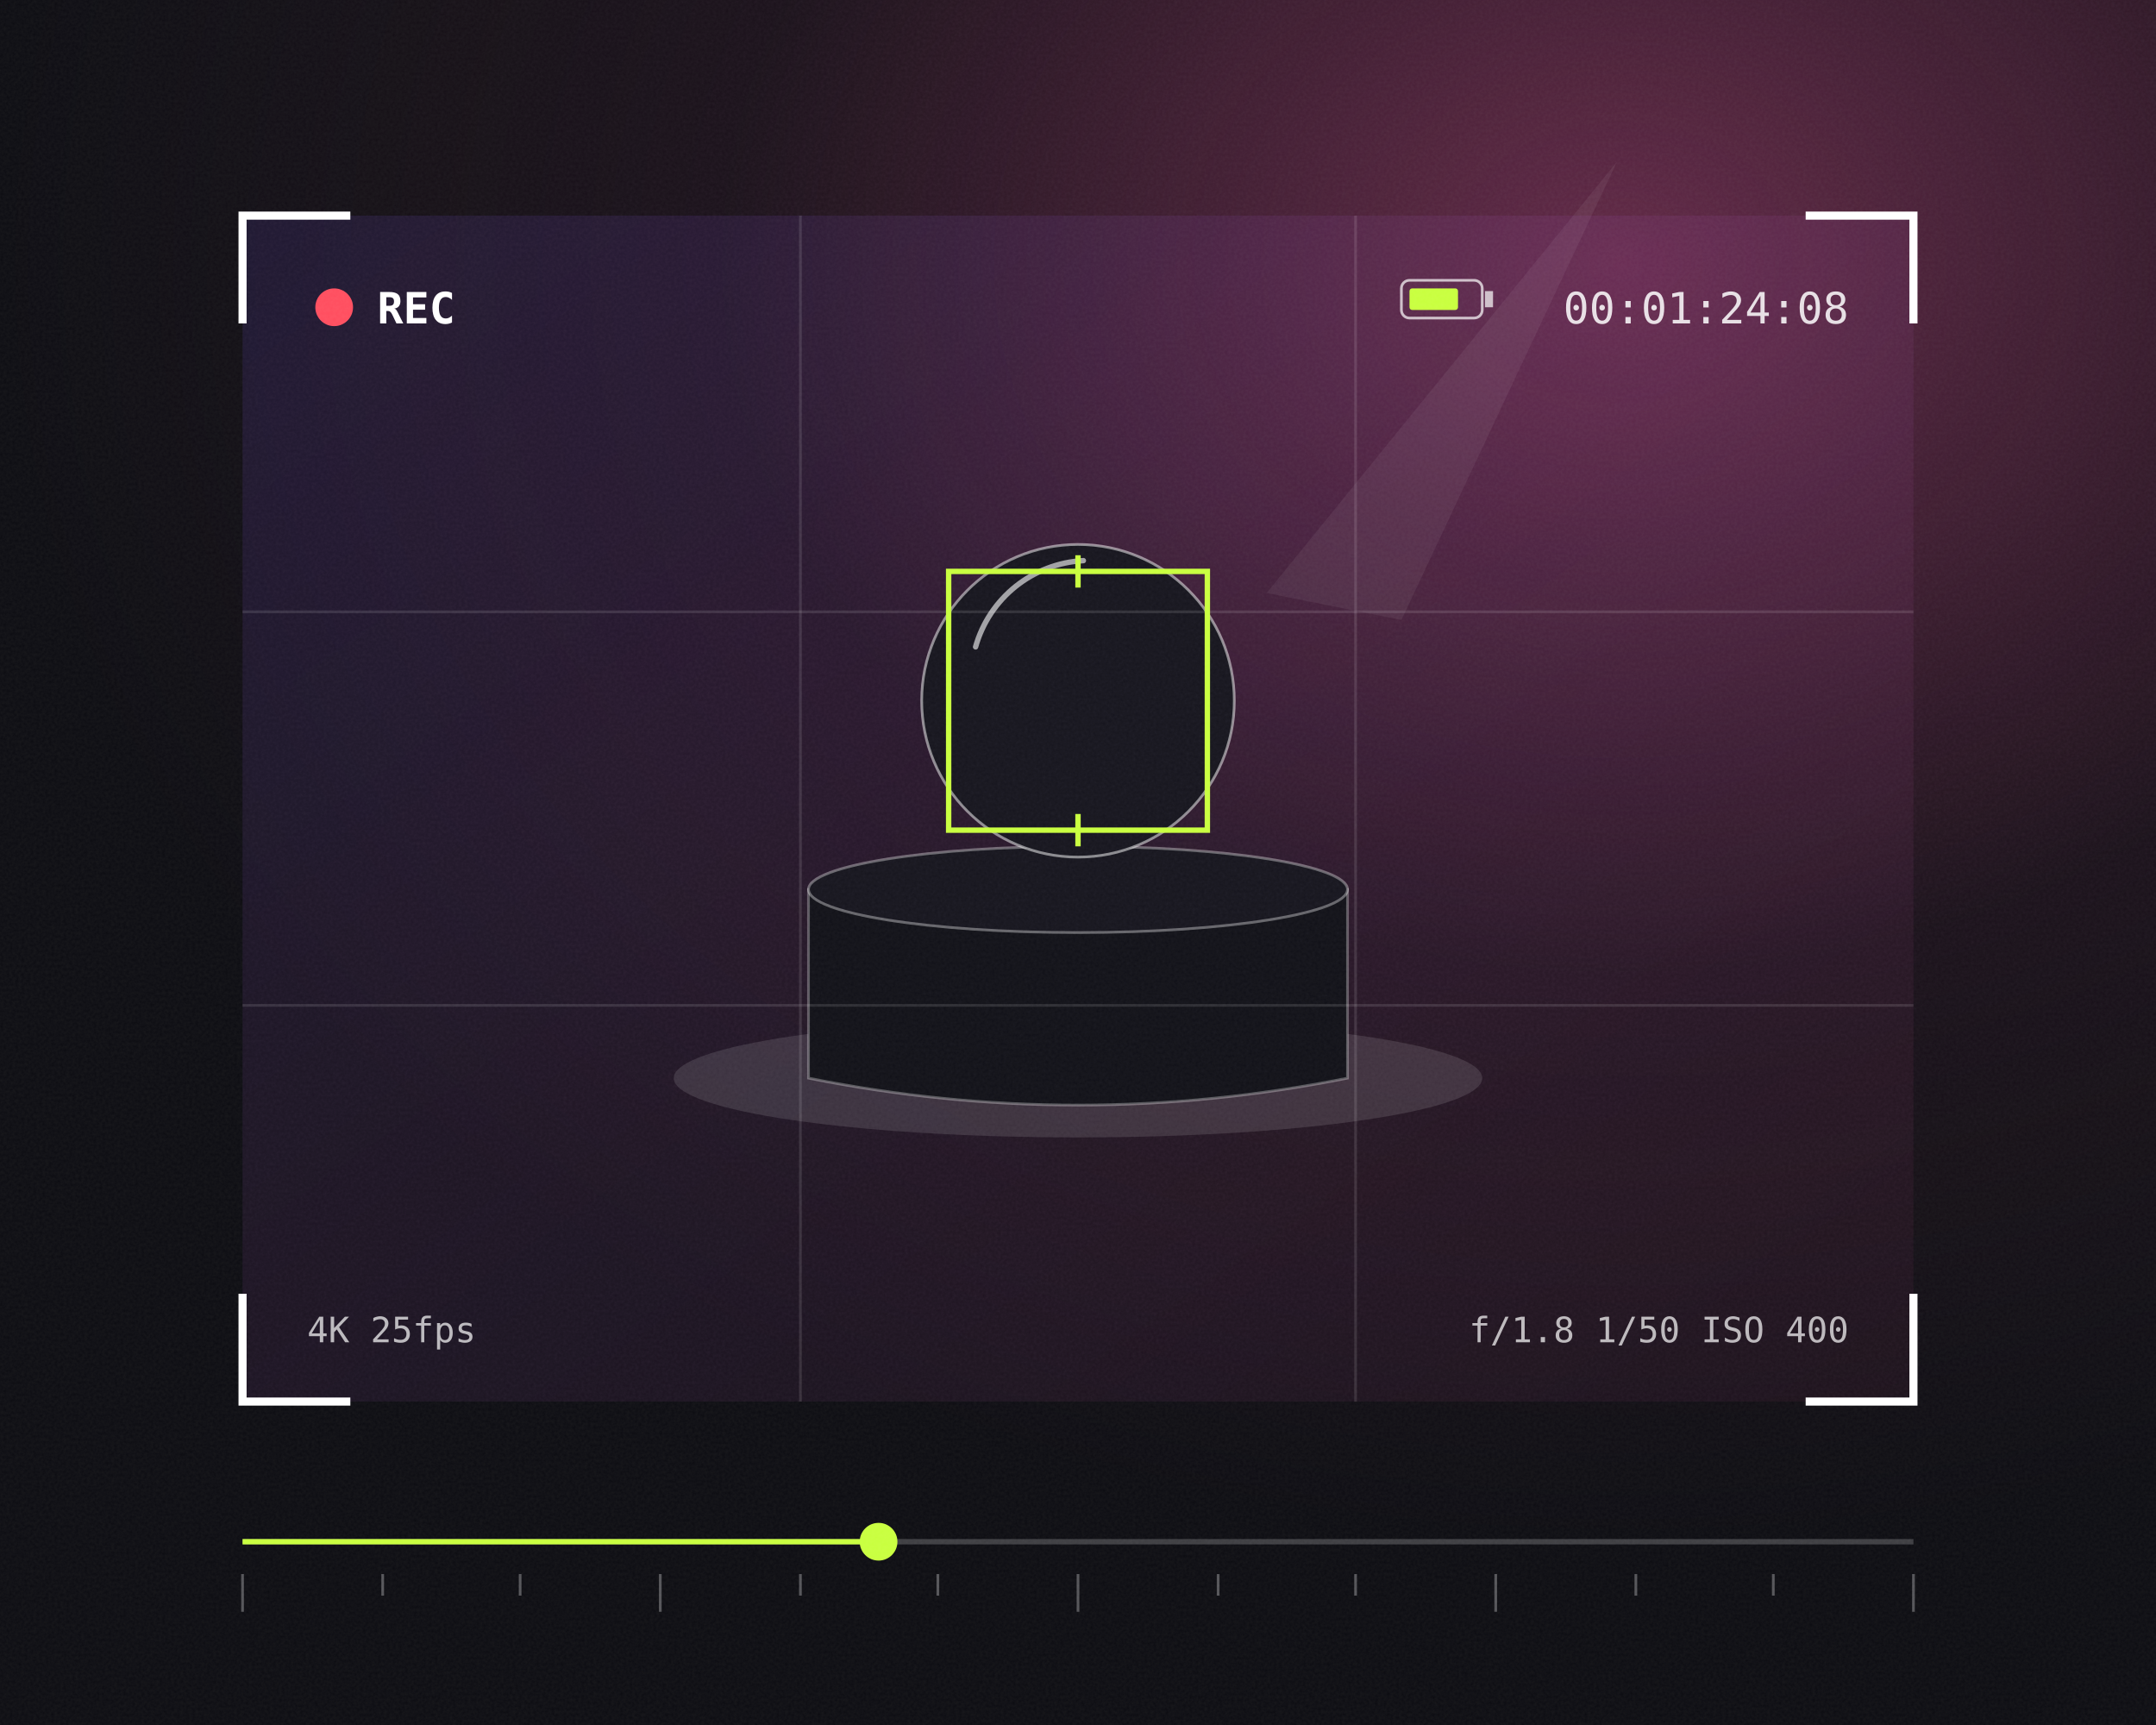
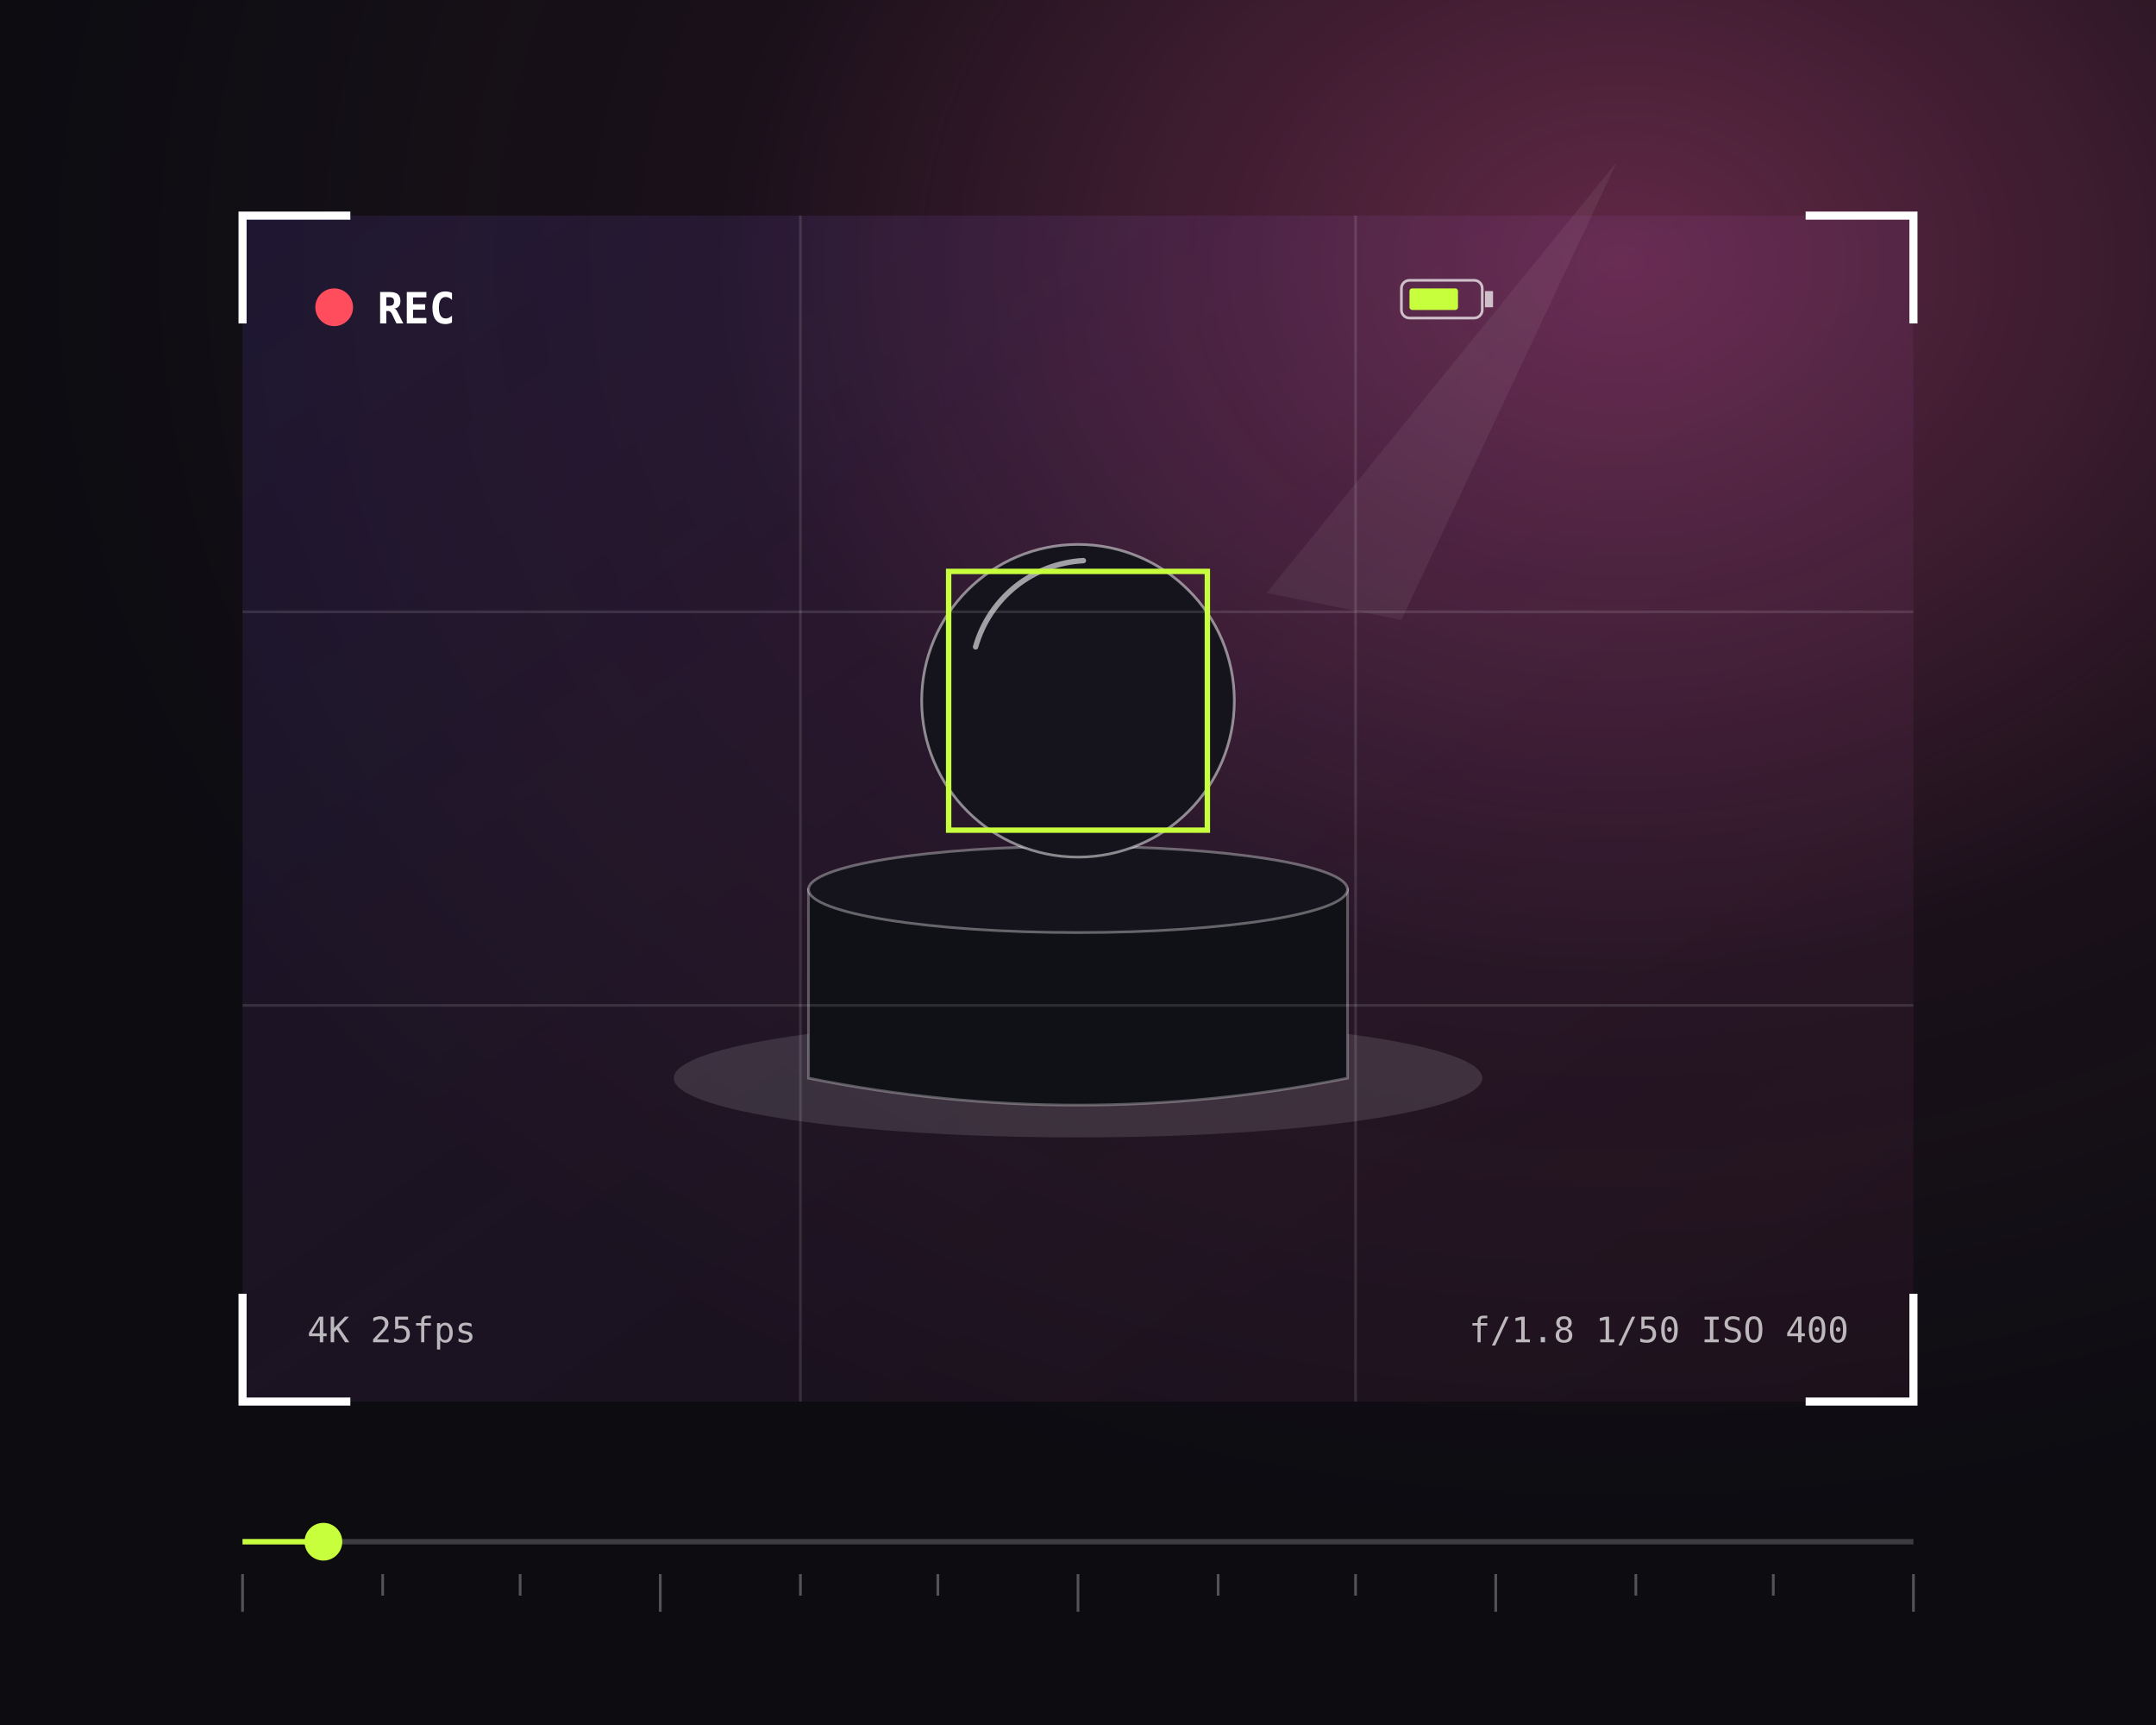
<svg xmlns="http://www.w3.org/2000/svg" viewBox="0 0 800 640">
  <defs>
    <radialGradient id="glow" cx="0.75" cy="0.15" r=".75">
      <stop offset="0" stop-color="#ff5ca8" stop-opacity=".35" />
      <stop offset=".55" stop-color="#ff5ca8" stop-opacity=".06" />
      <stop offset="1" stop-color="#ff5ca8" stop-opacity="0" />
    </radialGradient>
    <linearGradient id="img" x1="0" y1="0" x2="1" y2="1">
      <stop offset="0" stop-color="#7b5cff" stop-opacity=".35" />
      <stop offset="1" stop-color="#ff5ca8" stop-opacity=".15" />
    </linearGradient>
-     <filter id="grain">
-       <feTurbulence type="fractalNoise" baseFrequency=".9" numOctaves="2" seed="13" stitchTiles="stitch" />
-       <feColorMatrix values="0 0 0 0 1 0 0 0 0 1 0 0 0 0 1 0 0 0 .05 0" />
-     </filter>
    <filter id="blur" x="-50%" y="-50%" width="200%" height="200%">
      <feGaussianBlur stdDeviation="18" />
    </filter>
  </defs>
  <rect width="800" height="640" fill="#0c0c11" />
  <rect width="800" height="640" fill="url(#glow)" />
  <rect x="90" y="80" width="620" height="440" rx="6" fill="url(#img)" fill-opacity=".35" />
  <ellipse cx="400" cy="400" rx="150" ry="22" fill="#fff" opacity=".12" />
  <path d="M300 400 L300 330 Q400 310 500 330 L500 400 Q400 420 300 400z" fill="#101017" stroke="#fff" stroke-opacity=".3" />
  <ellipse cx="400" cy="330" rx="100" ry="16" fill="#15141d" stroke="#fff" stroke-opacity=".35" />
  <circle cx="400" cy="260" r="58" fill="#15141d" stroke="#fff" stroke-opacity=".5" />
  <path d="M362 240a44 44 0 0 1 40 -32" stroke="#fff" stroke-opacity=".6" fill="none" stroke-width="2" stroke-linecap="round" />
-   <path d="M600 60 L470 220 L520 230z" fill="#fff" opacity=".06" />
+   <path d="M600 60 L470 220 L520 230z" fill="#fff" opacity=".06">
+     <animate attributeName="opacity" dur="6s" repeatCount="indefinite" values=".03;.09;.03" />
+   </path>
  <line x1="297" y1="80" x2="297" y2="520" stroke="#fff" fill="none" stroke-opacity=".12" />
  <line x1="90" y1="227" x2="710" y2="227" stroke="#fff" fill="none" stroke-opacity=".12" />
  <line x1="503" y1="80" x2="503" y2="520" stroke="#fff" fill="none" stroke-opacity=".12" />
  <line x1="90" y1="373" x2="710" y2="373" stroke="#fff" fill="none" stroke-opacity=".12" />
  <path d="M90 120 V80 H130" stroke="#fff" stroke-width="3" fill="none" />
  <path d="M710 120 V80 H670" stroke="#fff" stroke-width="3" fill="none" />
  <path d="M90 480 V520 H130" stroke="#fff" stroke-width="3" fill="none" />
  <path d="M710 480 V520 H670" stroke="#fff" stroke-width="3" fill="none" />
-   <rect x="352" y="212" width="96" height="96" fill="none" stroke="#c8ff3d" stroke-width="2" />
-   <line x1="400" y1="206" x2="400" y2="218" stroke="#c8ff3d" stroke-width="2" />
-   <line x1="400" y1="302" x2="400" y2="314" stroke="#c8ff3d" stroke-width="2" />
-   <circle cx="124" cy="114" r="7" fill="#ff4d5e" />
+   <g>
+     <rect x="352" y="212" width="96" height="96" fill="none" stroke-width="2" stroke="#c8ff3d">
+       <animate attributeName="x" dur="4s" repeatCount="indefinite" keyTimes="0;.18;.26;.3;.9;1" values="312;356;348;352;352;312" calcMode="spline" keySplines=".45 0 .55 1;.45 0 .55 1;.45 0 .55 1;.45 0 .55 1;.45 0 .55 1" />
+       <animate attributeName="y" dur="4s" repeatCount="indefinite" keyTimes="0;.18;.26;.3;.9;1" values="172;216;208;212;212;172" calcMode="spline" keySplines=".45 0 .55 1;.45 0 .55 1;.45 0 .55 1;.45 0 .55 1;.45 0 .55 1" />
+       <animate attributeName="width" dur="4s" repeatCount="indefinite" keyTimes="0;.18;.26;.3;.9;1" values="176;88;104;96;96;176" calcMode="spline" keySplines=".45 0 .55 1;.45 0 .55 1;.45 0 .55 1;.45 0 .55 1;.45 0 .55 1" />
+       <animate attributeName="height" dur="4s" repeatCount="indefinite" keyTimes="0;.18;.26;.3;.9;1" values="176;88;104;96;96;176" calcMode="spline" keySplines=".45 0 .55 1;.45 0 .55 1;.45 0 .55 1;.45 0 .55 1;.45 0 .55 1" />
+       <animate attributeName="stroke" dur="4s" repeatCount="indefinite" keyTimes="0;.3;.31;.9;1" values="#ffffff;#ffffff;#c8ff3d;#c8ff3d;#ffffff" calcMode="discrete" />
+       <animate attributeName="stroke-opacity" dur="4s" repeatCount="indefinite" keyTimes="0;.3;.34;.38;.42;1" values=".7;.7;1;.3;1;1" />
+     </rect>
+   </g>
+   <circle cx="124" cy="114" r="7" fill="#ff4d5e">
+     <animate attributeName="opacity" dur="1.2s" repeatCount="indefinite" keyTimes="0;.5;1" values="1;.15;1" calcMode="discrete" />
+   </circle>
  <text x="140" y="120" font-family="SFMono-Regular, Menlo, Consolas, monospace" font-size="16" font-weight="700" fill="#fff">REC</text>
-   <text x="686" y="120" text-anchor="end" font-family="SFMono-Regular, Menlo, Consolas, monospace" font-size="16" fill="#fff" fill-opacity=".85">00:01:24:08</text>
+   <text x="686" y="120" text-anchor="end" font-family="SFMono-Regular, Menlo, Consolas, monospace" font-size="16" fill="#fff" fill-opacity=".85" opacity="0">00:01:24:08<animate attributeName="opacity" dur="10s" repeatCount="indefinite" keyTimes="0;0.0;0.1;1" values="0;1;0;0" calcMode="discrete" />
+   </text>
+   <text x="686" y="120" text-anchor="end" font-family="SFMono-Regular, Menlo, Consolas, monospace" font-size="16" fill="#fff" fill-opacity=".85" opacity="0">00:01:25:08<animate attributeName="opacity" dur="10s" repeatCount="indefinite" keyTimes="0;0.1;0.2;1" values="0;1;0;0" calcMode="discrete" />
+   </text>
+   <text x="686" y="120" text-anchor="end" font-family="SFMono-Regular, Menlo, Consolas, monospace" font-size="16" fill="#fff" fill-opacity=".85" opacity="0">00:01:26:08<animate attributeName="opacity" dur="10s" repeatCount="indefinite" keyTimes="0;0.2;0.3;1" values="0;1;0;0" calcMode="discrete" />
+   </text>
+   <text x="686" y="120" text-anchor="end" font-family="SFMono-Regular, Menlo, Consolas, monospace" font-size="16" fill="#fff" fill-opacity=".85" opacity="0">00:01:27:08<animate attributeName="opacity" dur="10s" repeatCount="indefinite" keyTimes="0;0.3;0.4;1" values="0;1;0;0" calcMode="discrete" />
+   </text>
+   <text x="686" y="120" text-anchor="end" font-family="SFMono-Regular, Menlo, Consolas, monospace" font-size="16" fill="#fff" fill-opacity=".85" opacity="0">00:01:28:08<animate attributeName="opacity" dur="10s" repeatCount="indefinite" keyTimes="0;0.4;0.5;1" values="0;1;0;0" calcMode="discrete" />
+   </text>
+   <text x="686" y="120" text-anchor="end" font-family="SFMono-Regular, Menlo, Consolas, monospace" font-size="16" fill="#fff" fill-opacity=".85" opacity="0">00:01:29:08<animate attributeName="opacity" dur="10s" repeatCount="indefinite" keyTimes="0;0.5;0.6;1" values="0;1;0;0" calcMode="discrete" />
+   </text>
+   <text x="686" y="120" text-anchor="end" font-family="SFMono-Regular, Menlo, Consolas, monospace" font-size="16" fill="#fff" fill-opacity=".85" opacity="0">00:01:30:08<animate attributeName="opacity" dur="10s" repeatCount="indefinite" keyTimes="0;0.6;0.7;1" values="0;1;0;0" calcMode="discrete" />
+   </text>
+   <text x="686" y="120" text-anchor="end" font-family="SFMono-Regular, Menlo, Consolas, monospace" font-size="16" fill="#fff" fill-opacity=".85" opacity="0">00:01:31:08<animate attributeName="opacity" dur="10s" repeatCount="indefinite" keyTimes="0;0.7;0.8;1" values="0;1;0;0" calcMode="discrete" />
+   </text>
+   <text x="686" y="120" text-anchor="end" font-family="SFMono-Regular, Menlo, Consolas, monospace" font-size="16" fill="#fff" fill-opacity=".85" opacity="0">00:01:32:08<animate attributeName="opacity" dur="10s" repeatCount="indefinite" keyTimes="0;0.8;0.9;1" values="0;1;0;0" calcMode="discrete" />
+   </text>
+   <text x="686" y="120" text-anchor="end" font-family="SFMono-Regular, Menlo, Consolas, monospace" font-size="16" fill="#fff" fill-opacity=".85" opacity="0">00:01:33:08<animate attributeName="opacity" dur="10s" repeatCount="indefinite" keyTimes="0;0.9;1.0;1" values="0;1;0;0" calcMode="discrete" />
+   </text>
  <text x="114" y="498" font-family="SFMono-Regular, Menlo, Consolas, monospace" font-size="13" fill="#fff" fill-opacity=".7">4K  25fps</text>
  <text x="686" y="498" text-anchor="end" font-family="SFMono-Regular, Menlo, Consolas, monospace" font-size="13" fill="#fff" fill-opacity=".7">f/1.8   1/50   ISO 400</text>
  <g transform="translate(520 104)">
    <rect width="30" height="14" rx="3" stroke="#fff" fill="none" stroke-opacity=".7" />
    <rect x="31" y="4" width="3" height="6" fill="#fff" fill-opacity=".7" />
    <rect x="3" y="3" width="18" height="8" rx="1" fill="#c8ff3d" />
  </g>
  <line x1="90" y1="572" x2="710" y2="572" stroke="#fff" fill="none" stroke-opacity=".2" stroke-width="2" />
-   <line x1="90" y1="572" x2="326" y2="572" stroke="#c8ff3d" stroke-width="2" />
-   <circle cx="326" cy="572" r="7" fill="#c8ff3d" />
+   <line x1="90" y1="572" x2="120" y2="572" stroke="#c8ff3d" stroke-width="2">
+     <animate attributeName="x2" dur="10s" repeatCount="indefinite" values="120;680" />
+   </line>
+   <circle cx="120" cy="572" r="7" fill="#c8ff3d">
+     <animate attributeName="cx" dur="10s" repeatCount="indefinite" values="120;680" />
+   </circle>
  <line x1="90" y1="584" x2="90" y2="598" stroke="#fff" fill="none" stroke-opacity=".3" />
  <line x1="142" y1="584" x2="142" y2="592" stroke="#fff" fill="none" stroke-opacity=".3" />
  <line x1="193" y1="584" x2="193" y2="592" stroke="#fff" fill="none" stroke-opacity=".3" />
  <line x1="245" y1="584" x2="245" y2="598" stroke="#fff" fill="none" stroke-opacity=".3" />
  <line x1="297" y1="584" x2="297" y2="592" stroke="#fff" fill="none" stroke-opacity=".3" />
  <line x1="348" y1="584" x2="348" y2="592" stroke="#fff" fill="none" stroke-opacity=".3" />
  <line x1="400" y1="584" x2="400" y2="598" stroke="#fff" fill="none" stroke-opacity=".3" />
  <line x1="452" y1="584" x2="452" y2="592" stroke="#fff" fill="none" stroke-opacity=".3" />
  <line x1="503" y1="584" x2="503" y2="592" stroke="#fff" fill="none" stroke-opacity=".3" />
  <line x1="555" y1="584" x2="555" y2="598" stroke="#fff" fill="none" stroke-opacity=".3" />
  <line x1="607" y1="584" x2="607" y2="592" stroke="#fff" fill="none" stroke-opacity=".3" />
  <line x1="658" y1="584" x2="658" y2="592" stroke="#fff" fill="none" stroke-opacity=".3" />
  <line x1="710" y1="584" x2="710" y2="598" stroke="#fff" fill="none" stroke-opacity=".3" />
-   <rect width="800" height="640" filter="url(#grain)" />
</svg>
